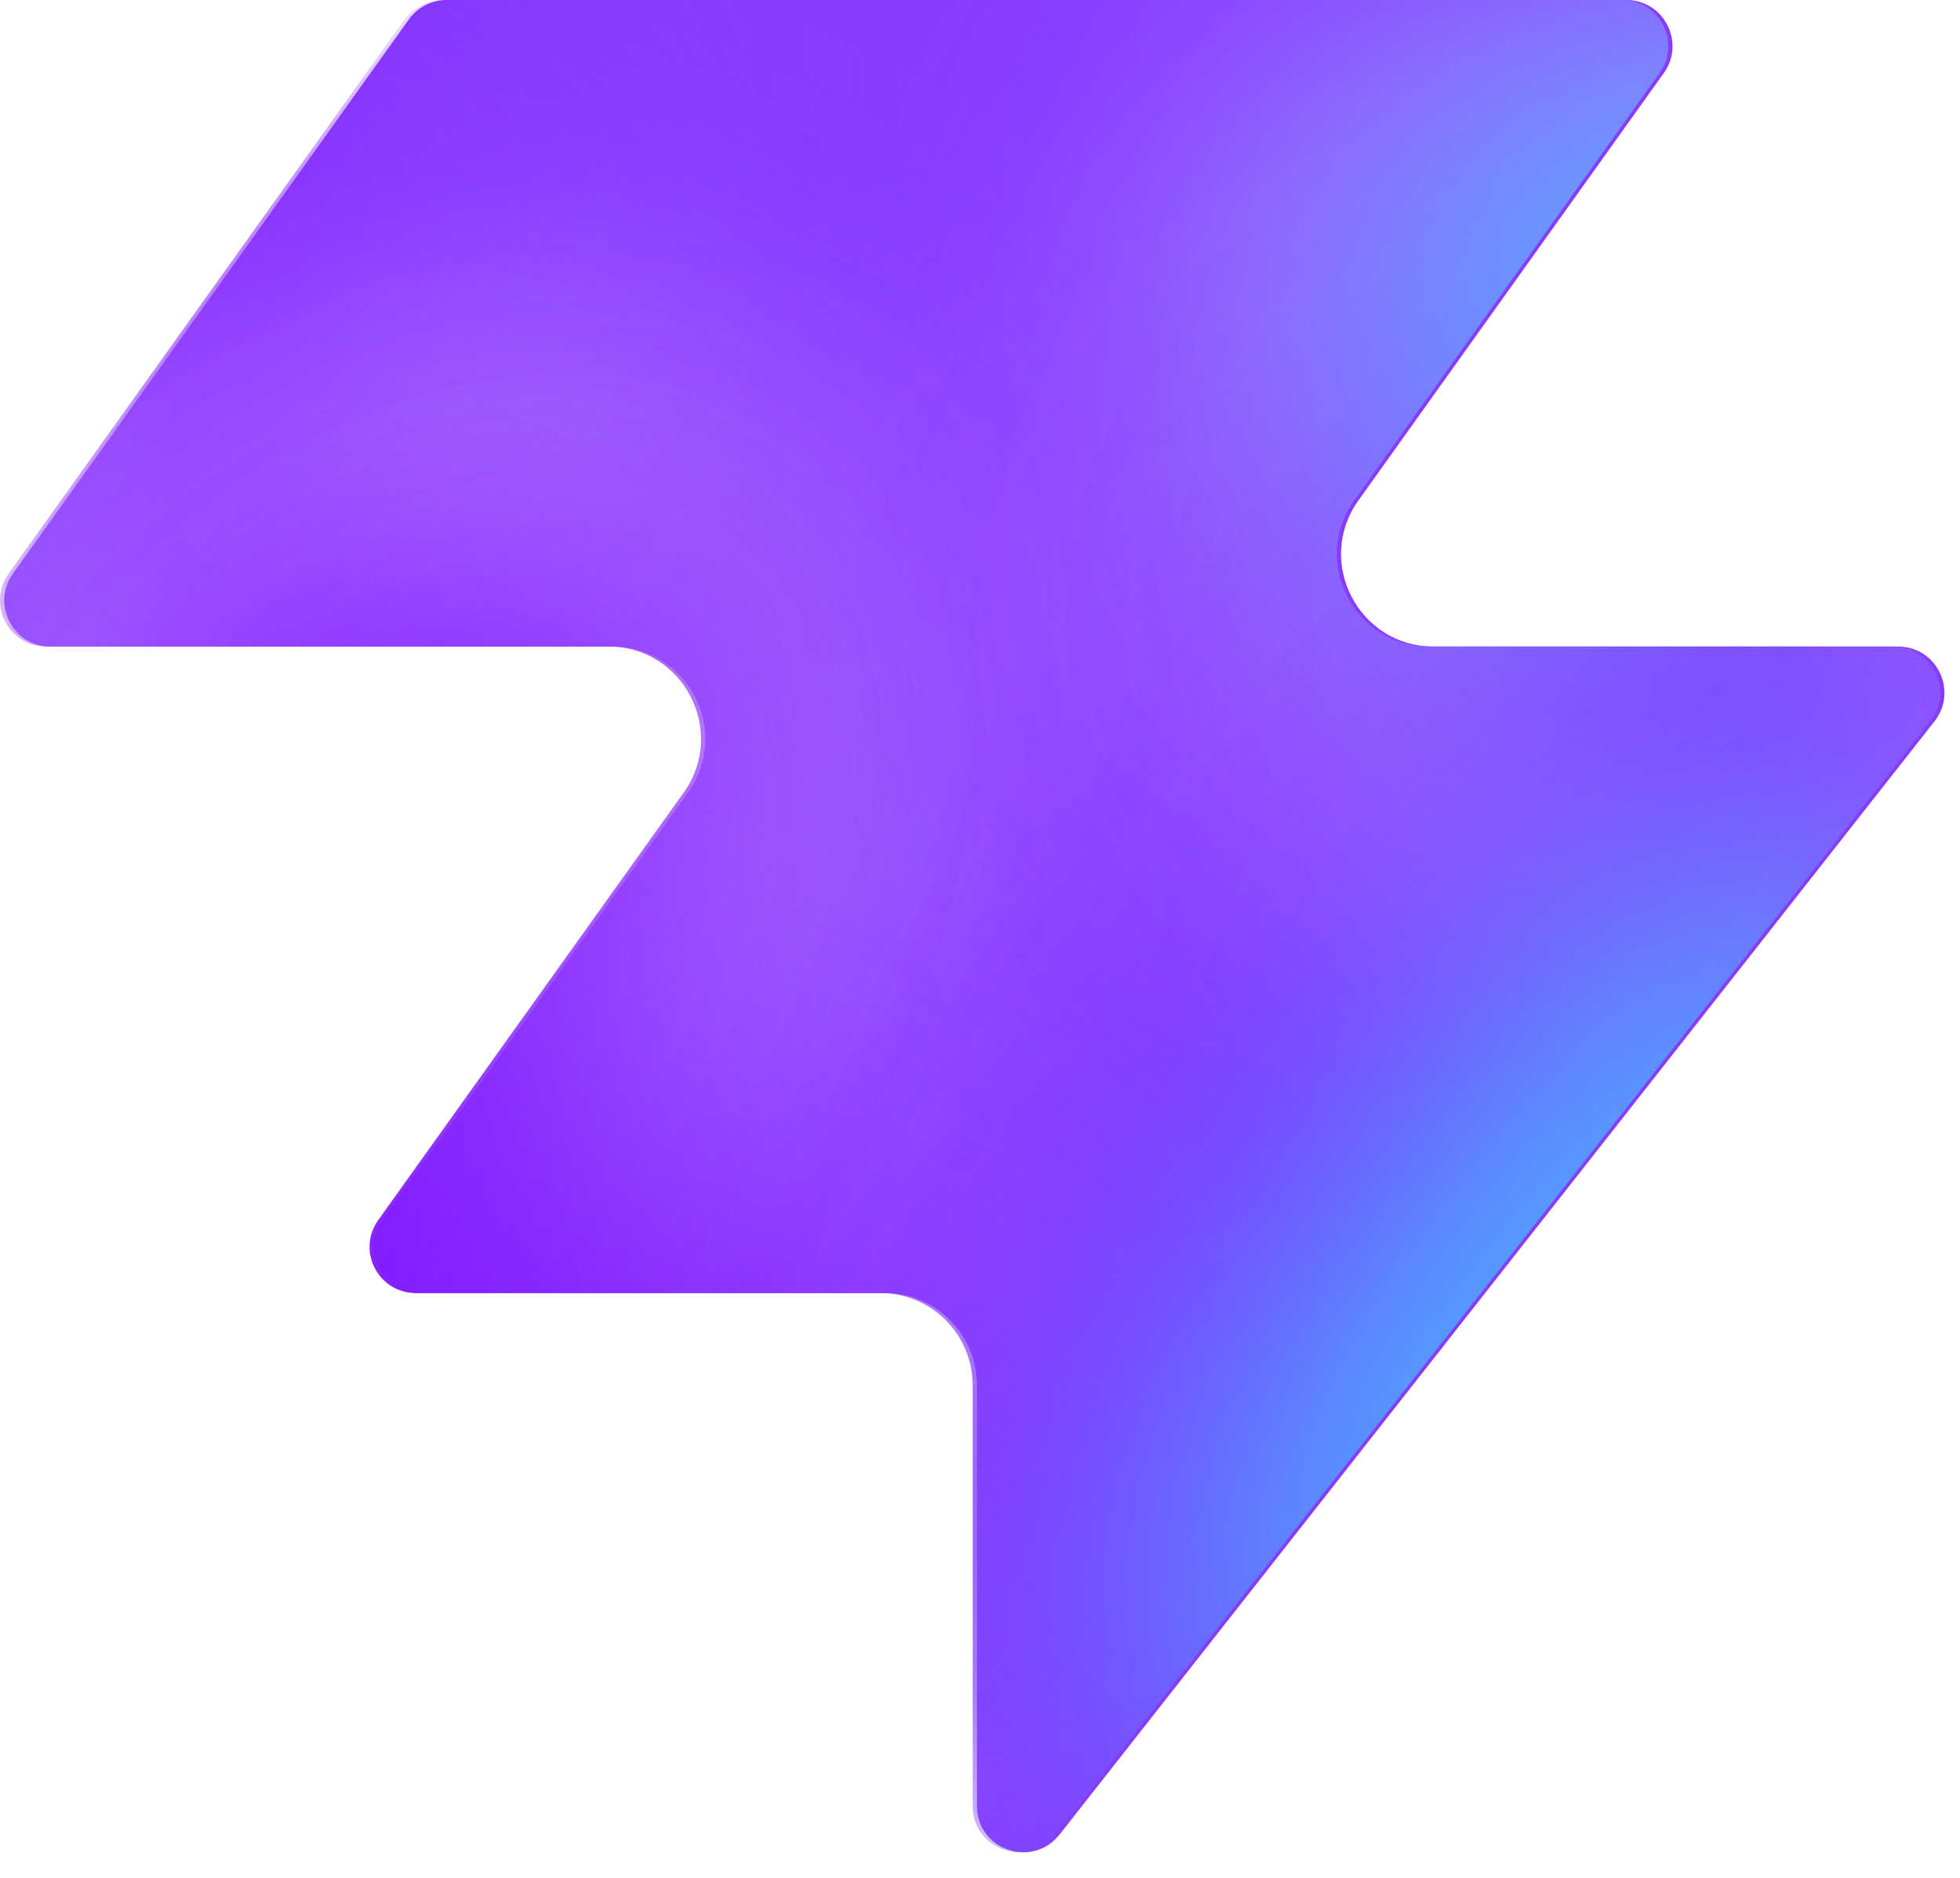
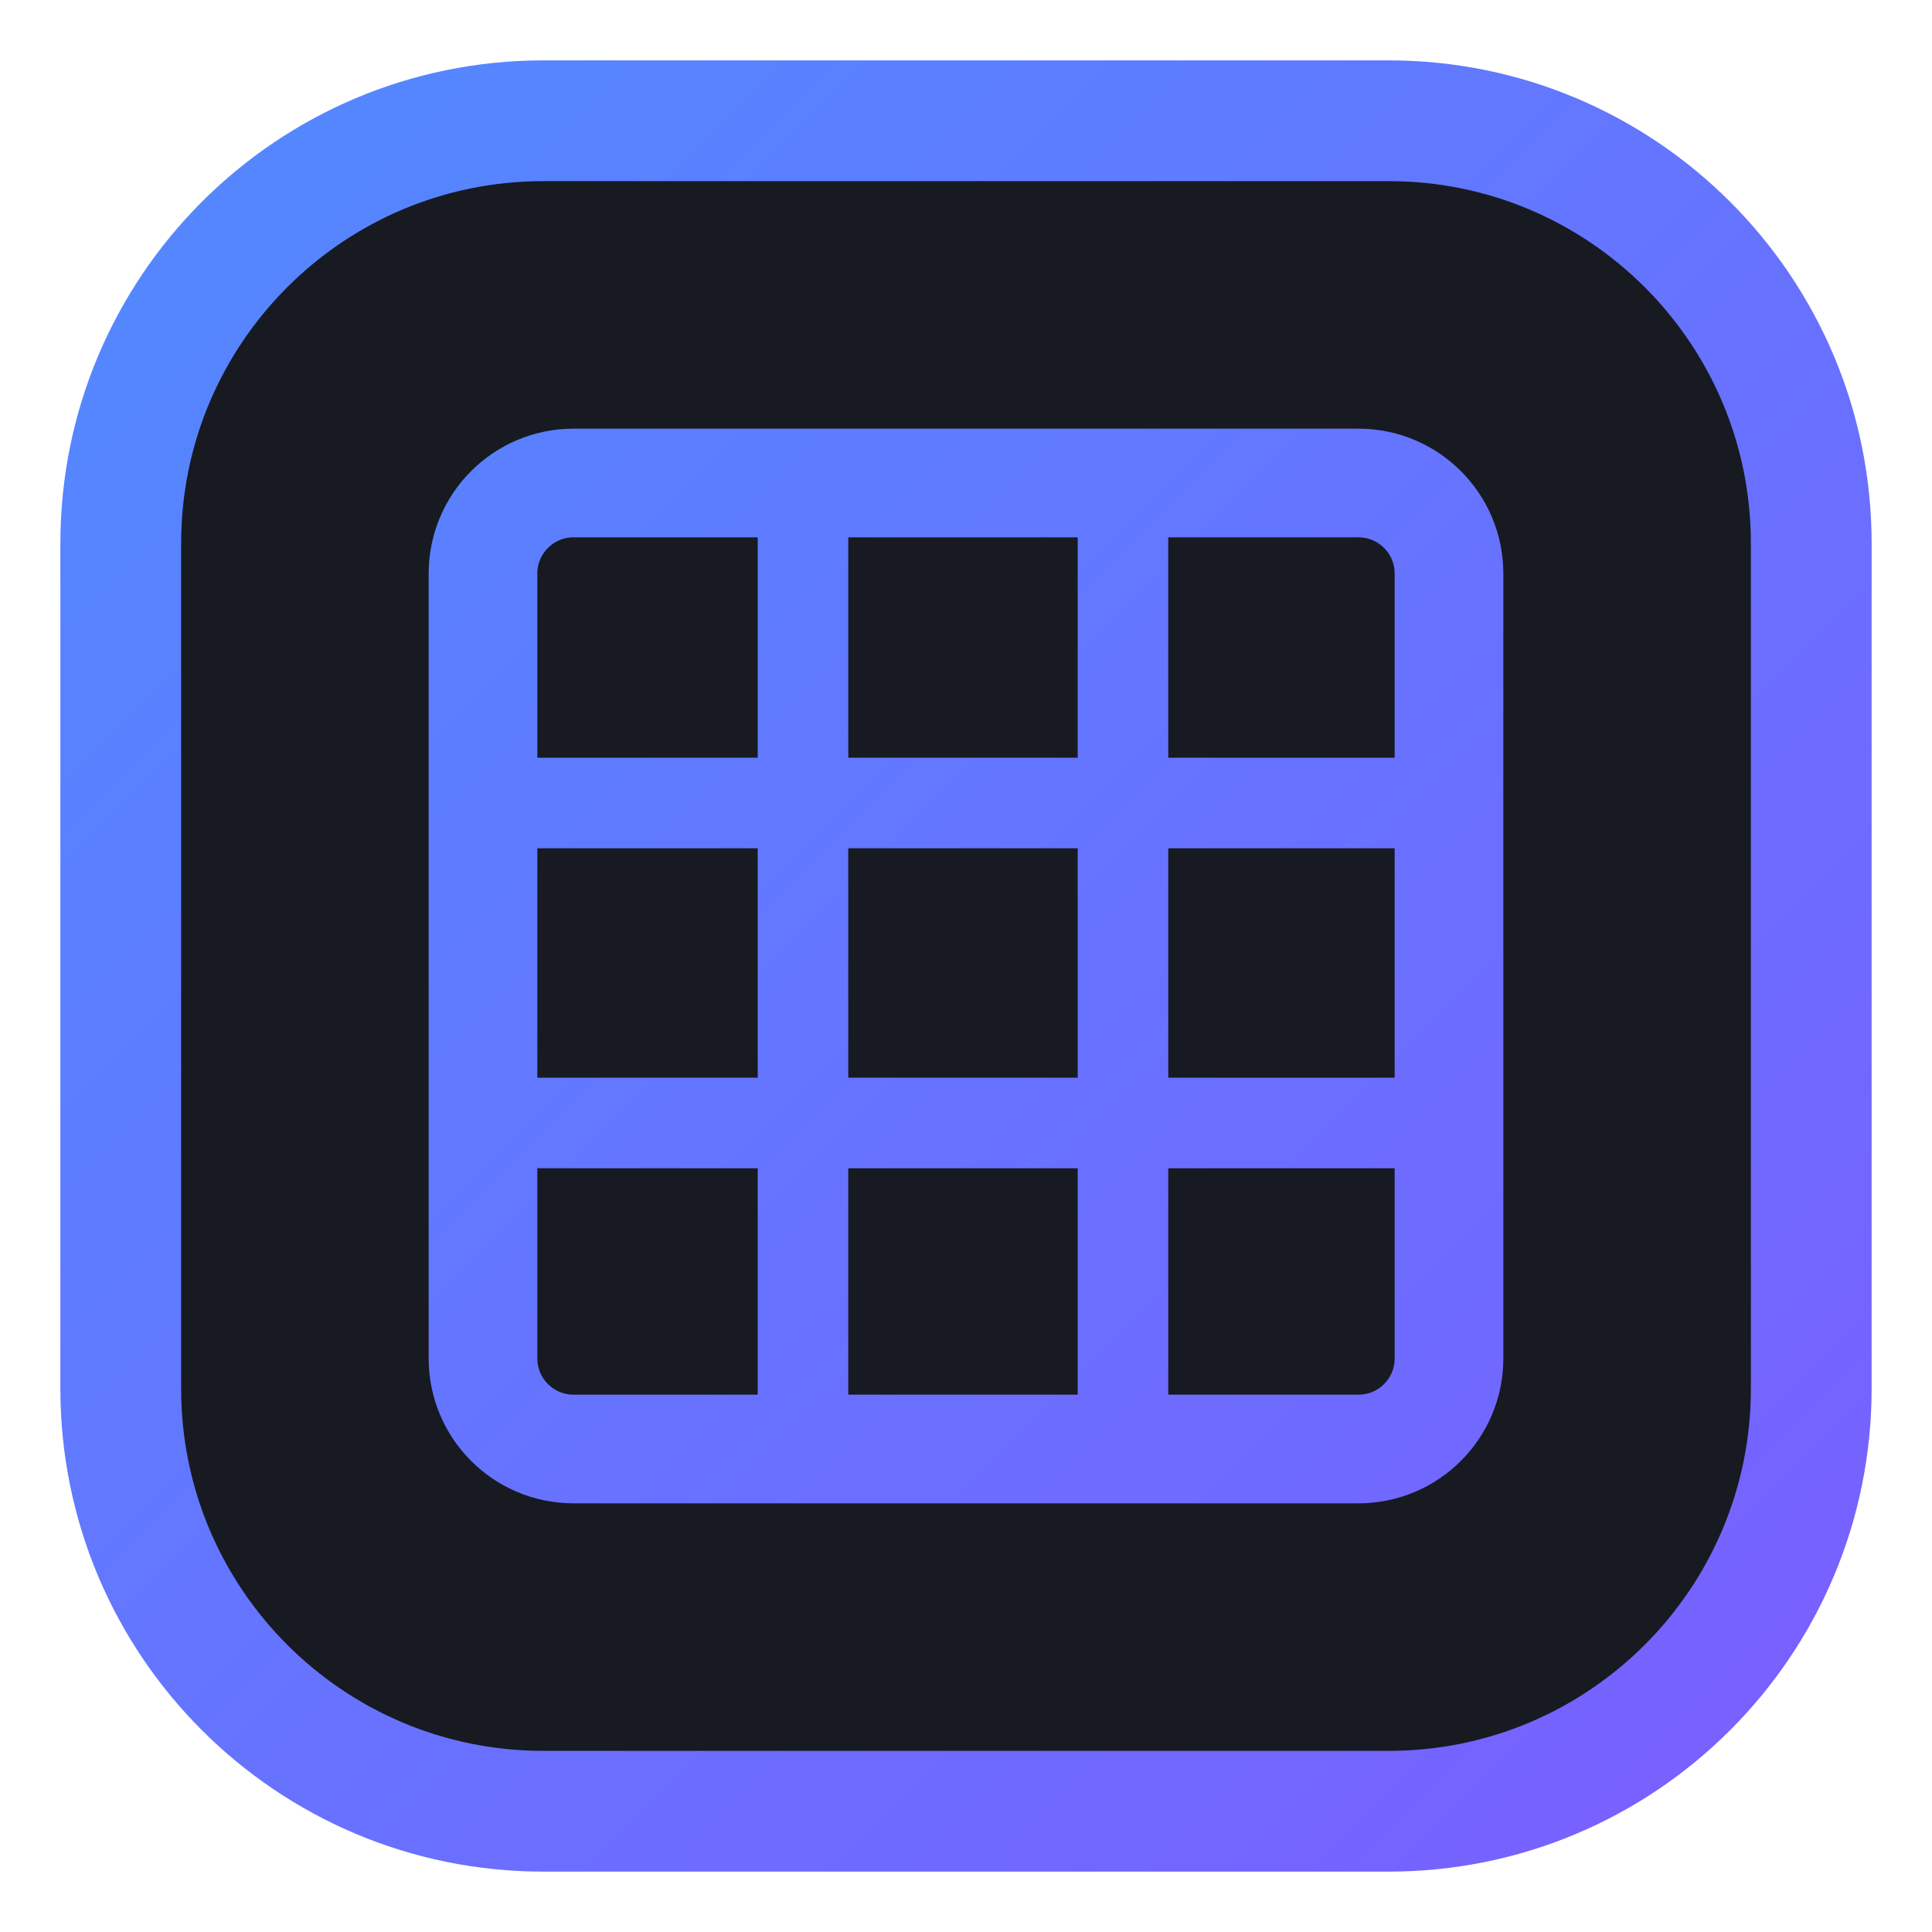
- <svg xmlns="http://www.w3.org/2000/svg" width="48" height="46" fill="none" viewBox="0 0 48 46">
-   <path fill="#863bff" d="M25.946 44.938c-.664.845-2.021.375-2.021-.698V33.937a2.26 2.26 0 0 0-2.262-2.262H10.287c-.92 0-1.456-1.04-.92-1.788l7.48-10.471c1.07-1.497 0-3.578-1.842-3.578H1.237c-.92 0-1.456-1.04-.92-1.788L10.013.474c.214-.297.556-.474.92-.474h28.894c.92 0 1.456 1.04.92 1.788l-7.48 10.471c-1.07 1.498 0 3.579 1.842 3.579h11.377c.943 0 1.473 1.088.89 1.83L25.947 44.94z" style="fill:#863bff;fill:color(display-p3 .525 .23 1);fill-opacity:1" />
-   <mask id="a" width="48" height="46" x="0" y="0" maskUnits="userSpaceOnUse" style="mask-type:alpha">
-     <path fill="#000" d="M25.842 44.938c-.664.844-2.021.375-2.021-.698V33.937a2.26 2.26 0 0 0-2.262-2.262H10.183c-.92 0-1.456-1.04-.92-1.788l7.48-10.471c1.07-1.498 0-3.579-1.842-3.579H1.133c-.92 0-1.456-1.04-.92-1.787L9.91.473c.214-.297.556-.474.92-.474h28.894c.92 0 1.456 1.04.92 1.788l-7.48 10.471c-1.07 1.498 0 3.578 1.842 3.578h11.377c.943 0 1.473 1.088.89 1.832L25.843 44.94z" style="fill:#000;fill-opacity:1" />
-   </mask>
-   <g mask="url(#a)">
-     <g filter="url(#b)">
-       <ellipse cx="5.508" cy="14.704" fill="#ede6ff" rx="5.508" ry="14.704" style="fill:#ede6ff;fill:color(display-p3 .927 .903 1);fill-opacity:1" transform="matrix(.00324 1 1 -.00324 -4.47 31.516)" />
-     </g>
-     <g filter="url(#c)">
-       <ellipse cx="10.399" cy="29.851" fill="#ede6ff" rx="10.399" ry="29.851" style="fill:#ede6ff;fill:color(display-p3 .927 .903 1);fill-opacity:1" transform="matrix(.00324 1 1 -.00324 -39.328 7.883)" />
-     </g>
-     <g filter="url(#d)">
-       <ellipse cx="5.508" cy="30.487" fill="#7e14ff" rx="5.508" ry="30.487" style="fill:#7e14ff;fill:color(display-p3 .492 .077 1);fill-opacity:1" transform="rotate(89.814 -25.913 -14.639)scale(1 -1)" />
-     </g>
-     <g filter="url(#e)">
-       <ellipse cx="5.508" cy="30.599" fill="#7e14ff" rx="5.508" ry="30.599" style="fill:#7e14ff;fill:color(display-p3 .492 .077 1);fill-opacity:1" transform="rotate(89.814 -32.644 -3.334)scale(1 -1)" />
-     </g>
-     <g filter="url(#f)">
-       <ellipse cx="5.508" cy="30.599" fill="#7e14ff" rx="5.508" ry="30.599" style="fill:#7e14ff;fill:color(display-p3 .492 .077 1);fill-opacity:1" transform="matrix(.00324 1 1 -.00324 -34.34 30.47)" />
-     </g>
-     <g filter="url(#g)">
-       <ellipse cx="14.072" cy="22.078" fill="#ede6ff" rx="14.072" ry="22.078" style="fill:#ede6ff;fill:color(display-p3 .927 .903 1);fill-opacity:1" transform="rotate(93.35 24.506 48.493)scale(-1 1)" />
-     </g>
-     <g filter="url(#h)">
-       <ellipse cx="3.47" cy="21.501" fill="#7e14ff" rx="3.47" ry="21.501" style="fill:#7e14ff;fill:color(display-p3 .492 .077 1);fill-opacity:1" transform="rotate(89.009 28.708 47.59)scale(-1 1)" />
-     </g>
-     <g filter="url(#i)">
-       <ellipse cx="3.47" cy="21.501" fill="#7e14ff" rx="3.47" ry="21.501" style="fill:#7e14ff;fill:color(display-p3 .492 .077 1);fill-opacity:1" transform="rotate(89.009 28.708 47.59)scale(-1 1)" />
-     </g>
-     <g filter="url(#j)">
-       <ellipse cx=".387" cy="8.972" fill="#7e14ff" rx="4.407" ry="29.108" style="fill:#7e14ff;fill:color(display-p3 .492 .077 1);fill-opacity:1" transform="rotate(39.51 .387 8.972)" />
-     </g>
-     <g filter="url(#k)">
-       <ellipse cx="47.523" cy="-6.092" fill="#7e14ff" rx="4.407" ry="29.108" style="fill:#7e14ff;fill:color(display-p3 .492 .077 1);fill-opacity:1" transform="rotate(37.892 47.523 -6.092)" />
-     </g>
-     <g filter="url(#l)">
-       <ellipse cx="41.412" cy="6.333" fill="#47bfff" rx="5.971" ry="9.665" style="fill:#47bfff;fill:color(display-p3 .28 .748 1);fill-opacity:1" transform="rotate(37.892 41.412 6.333)" />
-     </g>
-     <g filter="url(#m)">
-       <ellipse cx="-1.879" cy="38.332" fill="#7e14ff" rx="4.407" ry="29.108" style="fill:#7e14ff;fill:color(display-p3 .492 .077 1);fill-opacity:1" transform="rotate(37.892 -1.88 38.332)" />
-     </g>
-     <g filter="url(#n)">
-       <ellipse cx="-1.879" cy="38.332" fill="#7e14ff" rx="4.407" ry="29.108" style="fill:#7e14ff;fill:color(display-p3 .492 .077 1);fill-opacity:1" transform="rotate(37.892 -1.88 38.332)" />
-     </g>
-     <g filter="url(#o)">
-       <ellipse cx="35.651" cy="29.907" fill="#7e14ff" rx="4.407" ry="29.108" style="fill:#7e14ff;fill:color(display-p3 .492 .077 1);fill-opacity:1" transform="rotate(37.892 35.651 29.907)" />
-     </g>
-     <g filter="url(#p)">
-       <ellipse cx="38.418" cy="32.4" fill="#47bfff" rx="5.971" ry="15.297" style="fill:#47bfff;fill:color(display-p3 .28 .748 1);fill-opacity:1" transform="rotate(37.892 38.418 32.4)" />
-     </g>
-   </g>
+ <svg xmlns="http://www.w3.org/2000/svg" viewBox="0 0 32 32">
  <defs>
-     <filter id="b" width="60.045" height="41.654" x="-19.77" y="16.149" color-interpolation-filters="sRGB" filterUnits="userSpaceOnUse">
-       <feFlood flood-opacity="0" result="BackgroundImageFix" />
-       <feBlend in="SourceGraphic" in2="BackgroundImageFix" result="shape" />
-       <feGaussianBlur result="effect1_foregroundBlur_2002_17158" stdDeviation="7.659" />
-     </filter>
-     <filter id="c" width="90.34" height="51.437" x="-54.613" y="-7.533" color-interpolation-filters="sRGB" filterUnits="userSpaceOnUse">
-       <feFlood flood-opacity="0" result="BackgroundImageFix" />
-       <feBlend in="SourceGraphic" in2="BackgroundImageFix" result="shape" />
-       <feGaussianBlur result="effect1_foregroundBlur_2002_17158" stdDeviation="7.659" />
-     </filter>
-     <filter id="d" width="79.355" height="29.4" x="-49.64" y="2.03" color-interpolation-filters="sRGB" filterUnits="userSpaceOnUse">
-       <feFlood flood-opacity="0" result="BackgroundImageFix" />
-       <feBlend in="SourceGraphic" in2="BackgroundImageFix" result="shape" />
-       <feGaussianBlur result="effect1_foregroundBlur_2002_17158" stdDeviation="4.596" />
-     </filter>
-     <filter id="e" width="79.579" height="29.4" x="-45.045" y="20.029" color-interpolation-filters="sRGB" filterUnits="userSpaceOnUse">
-       <feFlood flood-opacity="0" result="BackgroundImageFix" />
-       <feBlend in="SourceGraphic" in2="BackgroundImageFix" result="shape" />
-       <feGaussianBlur result="effect1_foregroundBlur_2002_17158" stdDeviation="4.596" />
-     </filter>
-     <filter id="f" width="79.579" height="29.4" x="-43.513" y="21.178" color-interpolation-filters="sRGB" filterUnits="userSpaceOnUse">
-       <feFlood flood-opacity="0" result="BackgroundImageFix" />
-       <feBlend in="SourceGraphic" in2="BackgroundImageFix" result="shape" />
-       <feGaussianBlur result="effect1_foregroundBlur_2002_17158" stdDeviation="4.596" />
-     </filter>
-     <filter id="g" width="74.749" height="58.852" x="15.756" y="-17.901" color-interpolation-filters="sRGB" filterUnits="userSpaceOnUse">
-       <feFlood flood-opacity="0" result="BackgroundImageFix" />
-       <feBlend in="SourceGraphic" in2="BackgroundImageFix" result="shape" />
-       <feGaussianBlur result="effect1_foregroundBlur_2002_17158" stdDeviation="7.659" />
-     </filter>
-     <filter id="h" width="61.377" height="25.362" x="23.548" y="2.284" color-interpolation-filters="sRGB" filterUnits="userSpaceOnUse">
-       <feFlood flood-opacity="0" result="BackgroundImageFix" />
-       <feBlend in="SourceGraphic" in2="BackgroundImageFix" result="shape" />
-       <feGaussianBlur result="effect1_foregroundBlur_2002_17158" stdDeviation="4.596" />
-     </filter>
-     <filter id="i" width="61.377" height="25.362" x="23.548" y="2.284" color-interpolation-filters="sRGB" filterUnits="userSpaceOnUse">
-       <feFlood flood-opacity="0" result="BackgroundImageFix" />
-       <feBlend in="SourceGraphic" in2="BackgroundImageFix" result="shape" />
-       <feGaussianBlur result="effect1_foregroundBlur_2002_17158" stdDeviation="4.596" />
-     </filter>
-     <filter id="j" width="56.045" height="63.649" x="-27.636" y="-22.853" color-interpolation-filters="sRGB" filterUnits="userSpaceOnUse">
-       <feFlood flood-opacity="0" result="BackgroundImageFix" />
-       <feBlend in="SourceGraphic" in2="BackgroundImageFix" result="shape" />
-       <feGaussianBlur result="effect1_foregroundBlur_2002_17158" stdDeviation="4.596" />
-     </filter>
-     <filter id="k" width="54.814" height="64.646" x="20.116" y="-38.415" color-interpolation-filters="sRGB" filterUnits="userSpaceOnUse">
-       <feFlood flood-opacity="0" result="BackgroundImageFix" />
-       <feBlend in="SourceGraphic" in2="BackgroundImageFix" result="shape" />
-       <feGaussianBlur result="effect1_foregroundBlur_2002_17158" stdDeviation="4.596" />
-     </filter>
-     <filter id="l" width="33.541" height="35.313" x="24.641" y="-11.323" color-interpolation-filters="sRGB" filterUnits="userSpaceOnUse">
-       <feFlood flood-opacity="0" result="BackgroundImageFix" />
-       <feBlend in="SourceGraphic" in2="BackgroundImageFix" result="shape" />
-       <feGaussianBlur result="effect1_foregroundBlur_2002_17158" stdDeviation="4.596" />
-     </filter>
-     <filter id="m" width="54.814" height="64.646" x="-29.286" y="6.009" color-interpolation-filters="sRGB" filterUnits="userSpaceOnUse">
-       <feFlood flood-opacity="0" result="BackgroundImageFix" />
-       <feBlend in="SourceGraphic" in2="BackgroundImageFix" result="shape" />
-       <feGaussianBlur result="effect1_foregroundBlur_2002_17158" stdDeviation="4.596" />
-     </filter>
-     <filter id="n" width="54.814" height="64.646" x="-29.286" y="6.009" color-interpolation-filters="sRGB" filterUnits="userSpaceOnUse">
-       <feFlood flood-opacity="0" result="BackgroundImageFix" />
-       <feBlend in="SourceGraphic" in2="BackgroundImageFix" result="shape" />
-       <feGaussianBlur result="effect1_foregroundBlur_2002_17158" stdDeviation="4.596" />
-     </filter>
-     <filter id="o" width="54.814" height="64.646" x="8.244" y="-2.416" color-interpolation-filters="sRGB" filterUnits="userSpaceOnUse">
-       <feFlood flood-opacity="0" result="BackgroundImageFix" />
-       <feBlend in="SourceGraphic" in2="BackgroundImageFix" result="shape" />
-       <feGaussianBlur result="effect1_foregroundBlur_2002_17158" stdDeviation="4.596" />
-     </filter>
-     <filter id="p" width="39.409" height="43.623" x="18.713" y="10.588" color-interpolation-filters="sRGB" filterUnits="userSpaceOnUse">
-       <feFlood flood-opacity="0" result="BackgroundImageFix" />
-       <feBlend in="SourceGraphic" in2="BackgroundImageFix" result="shape" />
-       <feGaussianBlur result="effect1_foregroundBlur_2002_17158" stdDeviation="4.596" />
-     </filter>
+     <linearGradient id="g" x1="0" y1="0" x2="32" y2="32" gradientUnits="userSpaceOnUse">
+       <stop offset="0" stop-color="#4f8cff" />
+       <stop offset="1" stop-color="#7c5cff" />
+     </linearGradient>
  </defs>
+   <rect x="2" y="2" width="28" height="28" rx="7" fill="#171a21" />
+   <rect x="2" y="2" width="28" height="28" rx="7" fill="none" stroke="url(#g)" stroke-width="2" />
+   <rect x="8" y="8" width="16" height="16" rx="1.5" fill="none" stroke="url(#g)" stroke-width="1.8" />
+   <line x1="8" y1="13.3" x2="24" y2="13.3" stroke="url(#g)" stroke-width="1.5" />
+   <line x1="8" y1="18.6" x2="24" y2="18.6" stroke="url(#g)" stroke-width="1.5" />
+   <line x1="13.3" y1="8" x2="13.3" y2="24" stroke="url(#g)" stroke-width="1.5" />
+   <line x1="18.6" y1="8" x2="18.6" y2="24" stroke="url(#g)" stroke-width="1.5" />
</svg>
